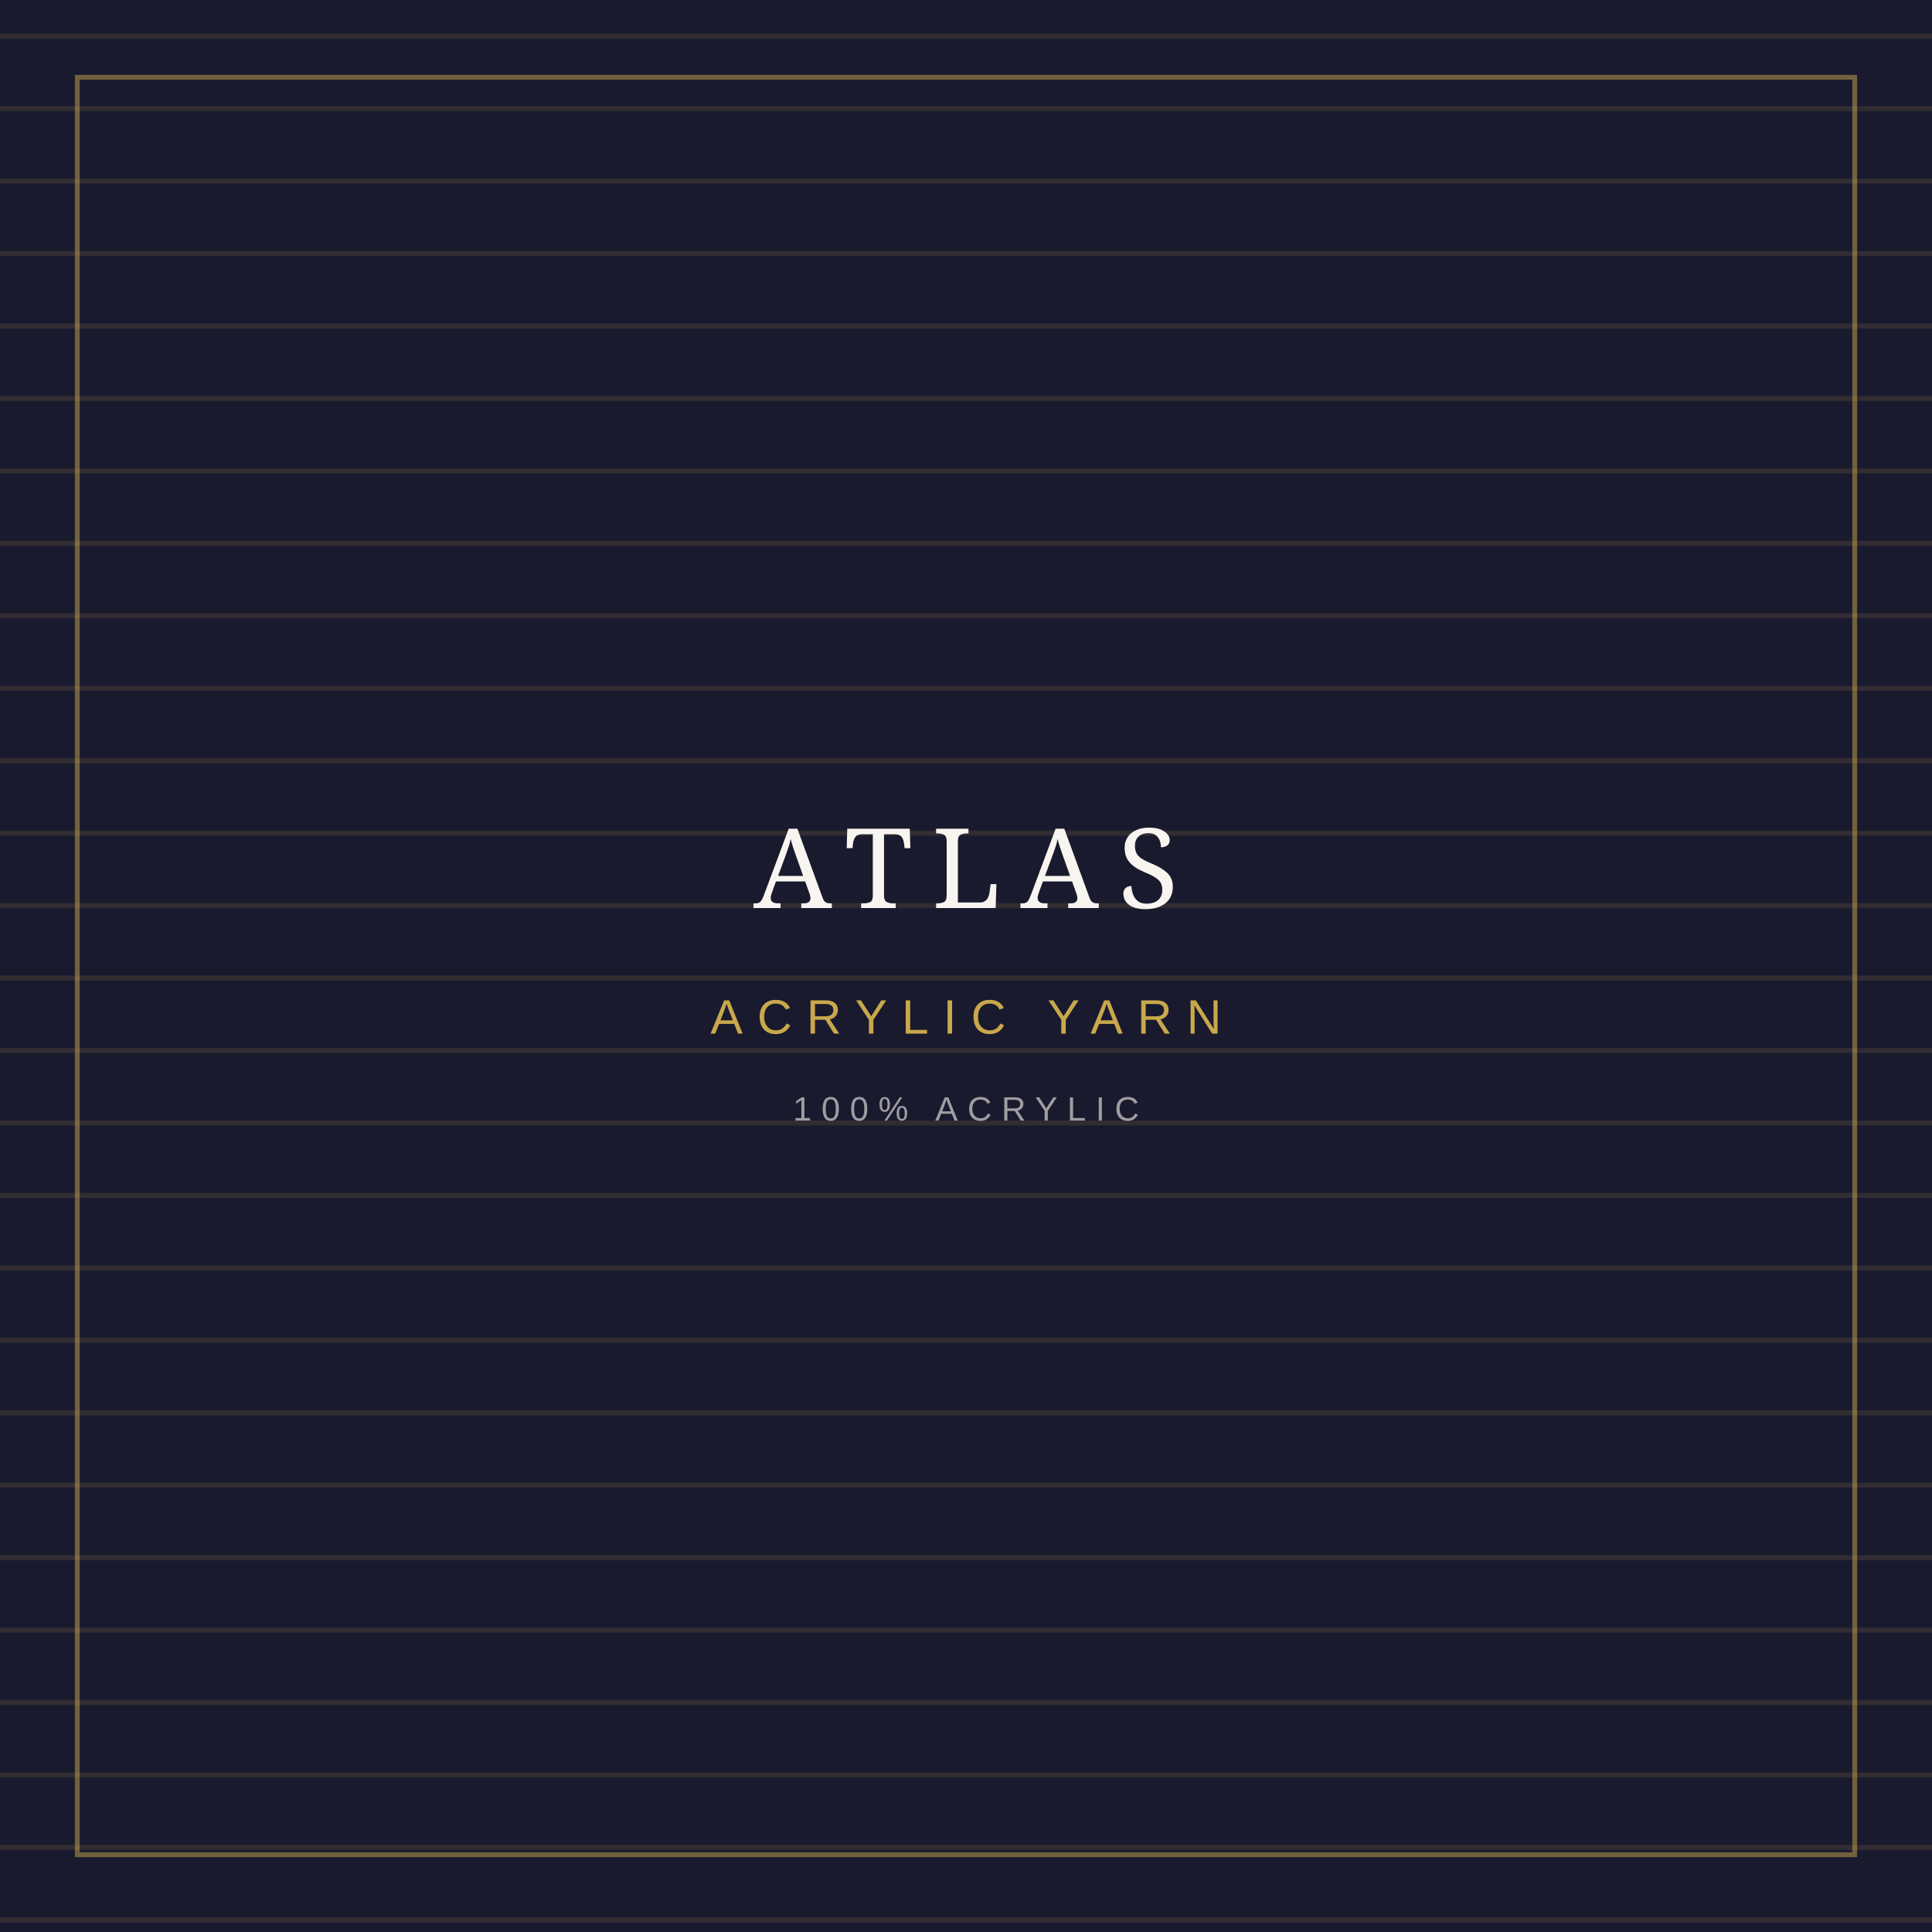
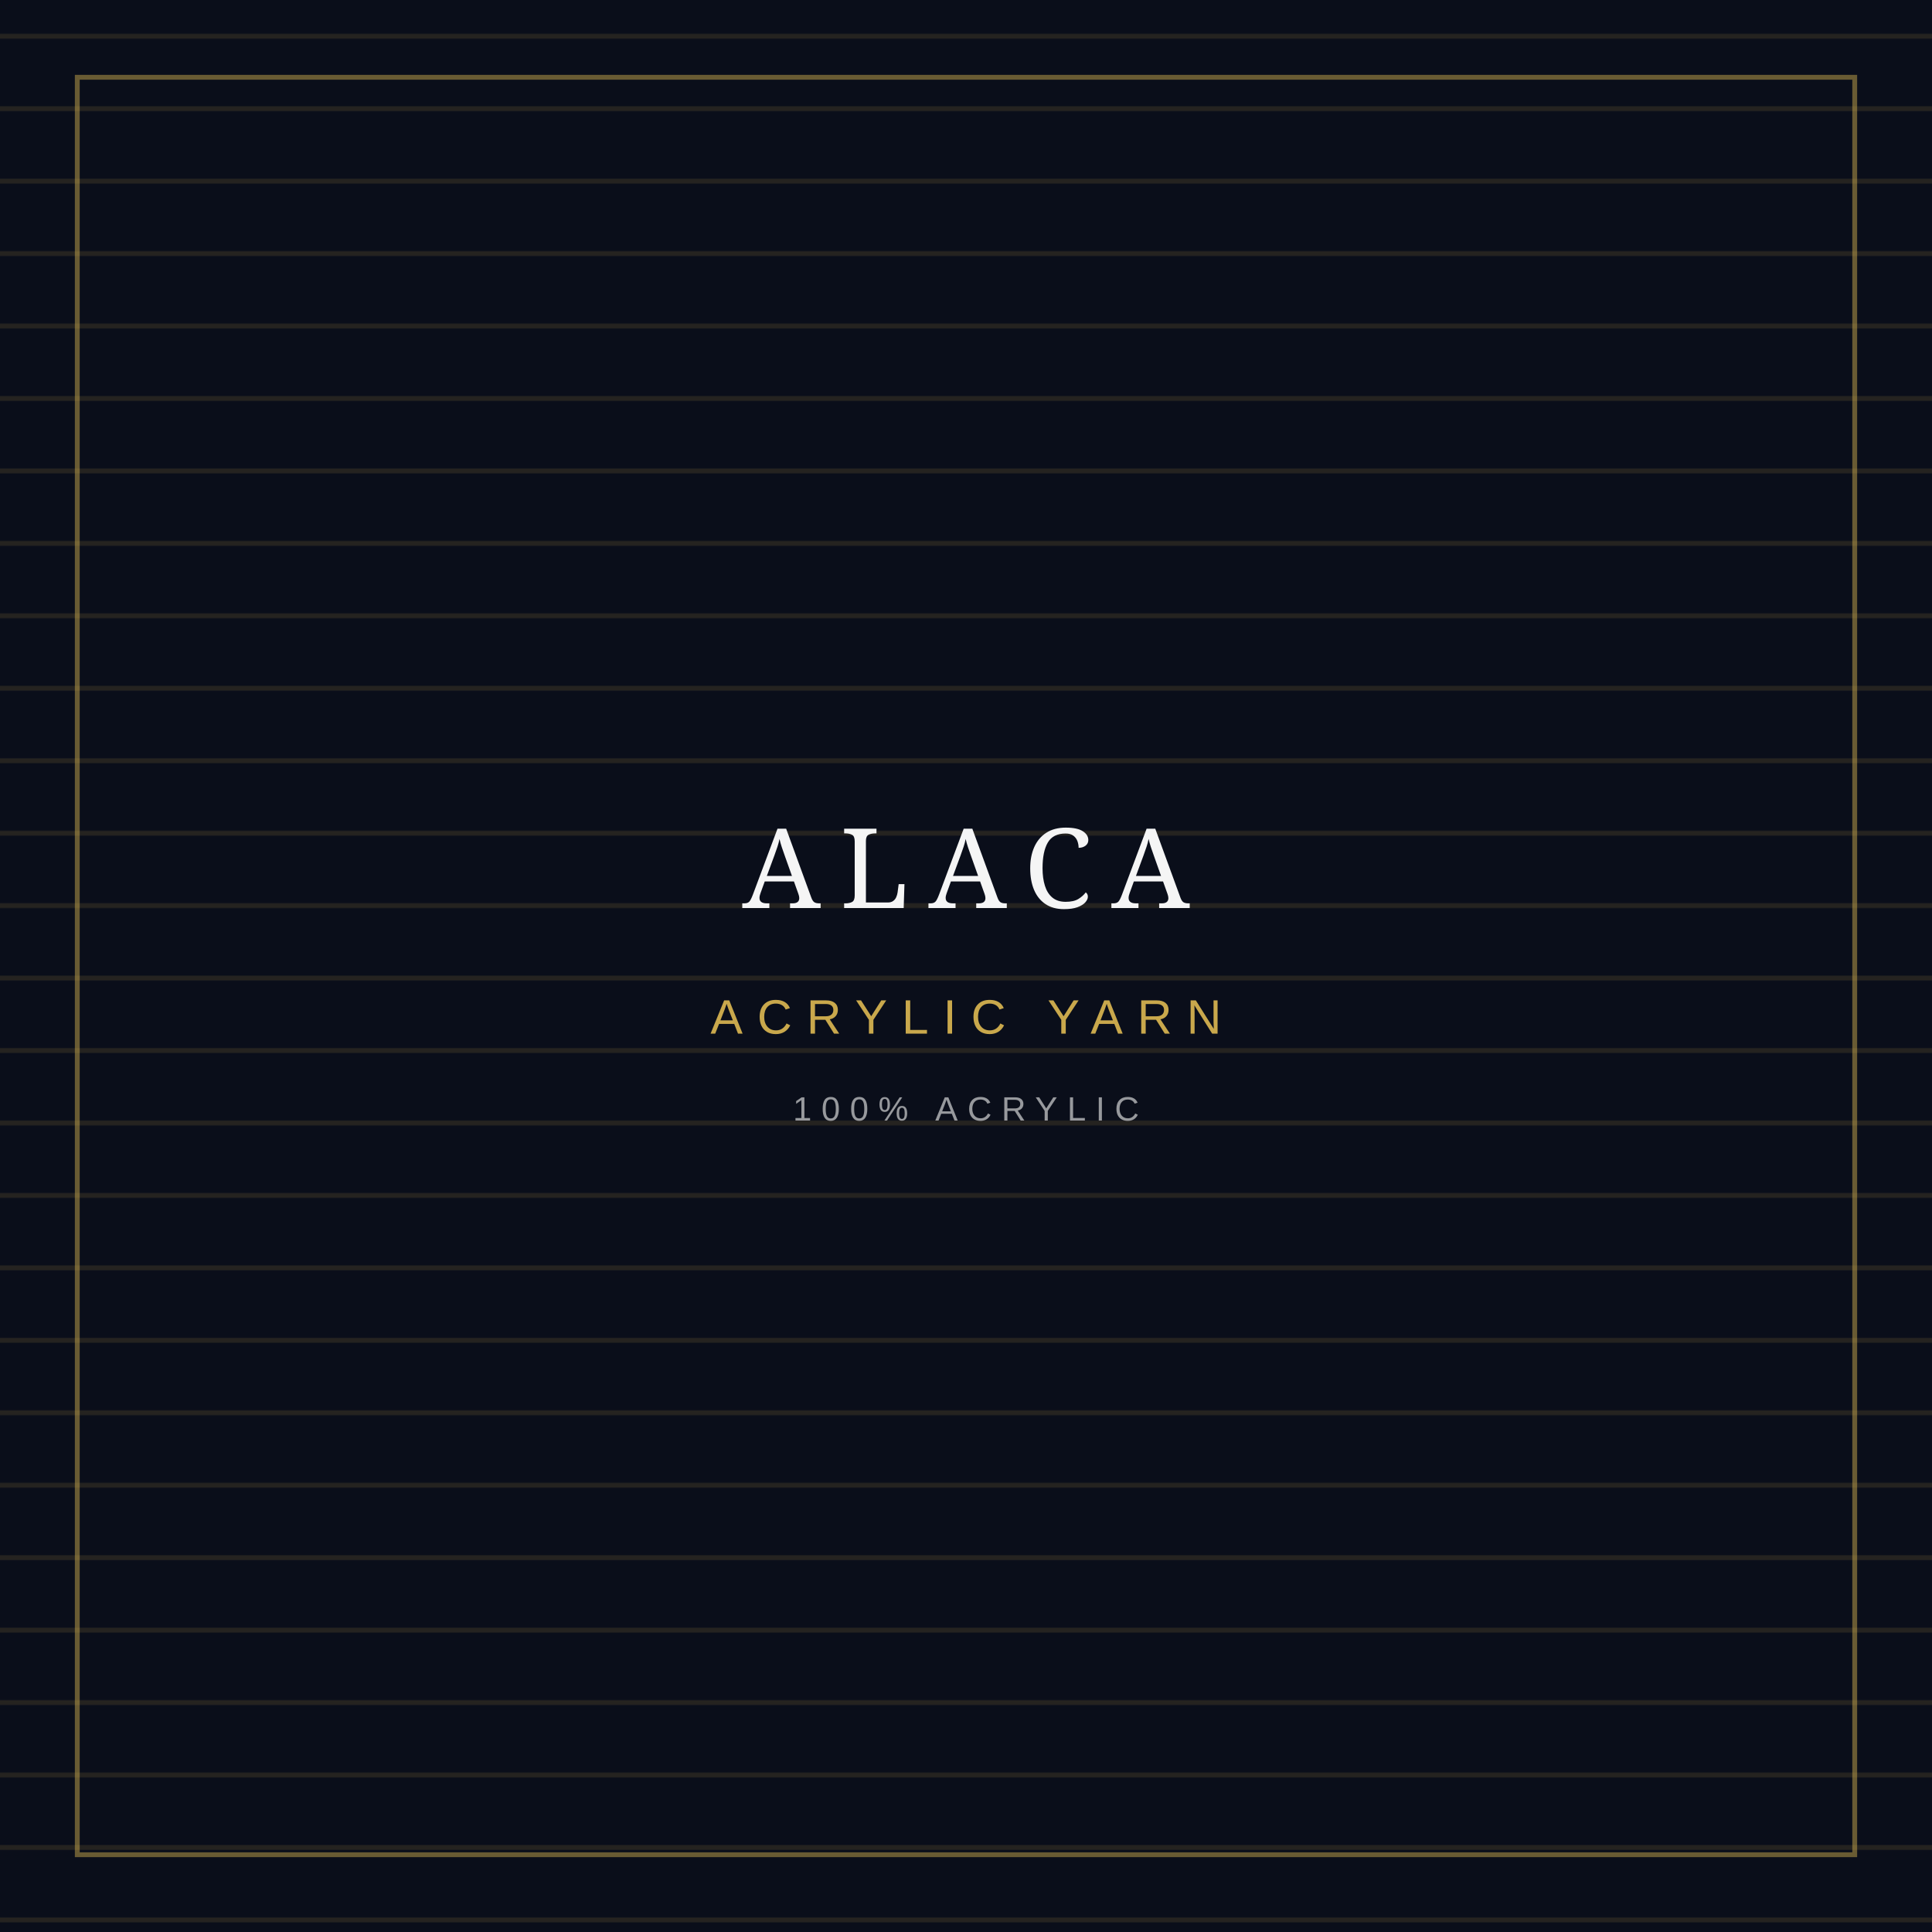
<svg xmlns="http://www.w3.org/2000/svg" width="800" height="800" viewBox="0 0 800 800">
-   <rect width="800" height="800" fill="#1A1A2E" />
+   <rect width="800" height="800" fill="#0A0E1A" />
  <defs>
    <pattern id="weave" width="90" height="30" patternUnits="userSpaceOnUse">
      <line x1="0" y1="15" x2="90" y2="15" stroke="#C9A84C" stroke-width="2" opacity="0.14" />
    </pattern>
  </defs>
  <rect width="800" height="800" fill="url(#weave)" />
  <rect x="32" y="32" width="736" height="736" fill="none" stroke="#C9A84C" stroke-opacity="0.5" stroke-width="2" />
-   <text x="400" y="376" text-anchor="middle" font-family="Georgia, serif" font-size="46" fill="#F8F5F0" letter-spacing="8">ATLAS</text>
+   <text x="400" y="376" text-anchor="middle" font-family="Georgia, serif" font-size="46" fill="#F5F5F5" letter-spacing="8">ALACA</text>
  <text x="400" y="428" text-anchor="middle" font-family="Arial, sans-serif" font-size="20" fill="#C9A84C" letter-spacing="6">ACRYLIC YARN</text>
-   <text x="400" y="464" text-anchor="middle" font-family="Arial, sans-serif" font-size="14" fill="#F8F5F0" opacity="0.6" letter-spacing="4">100% ACRYLIC</text>
+   <text x="400" y="464" text-anchor="middle" font-family="Arial, sans-serif" font-size="14" fill="#F5F5F5" opacity="0.6" letter-spacing="4">100% ACRYLIC</text>
</svg>
